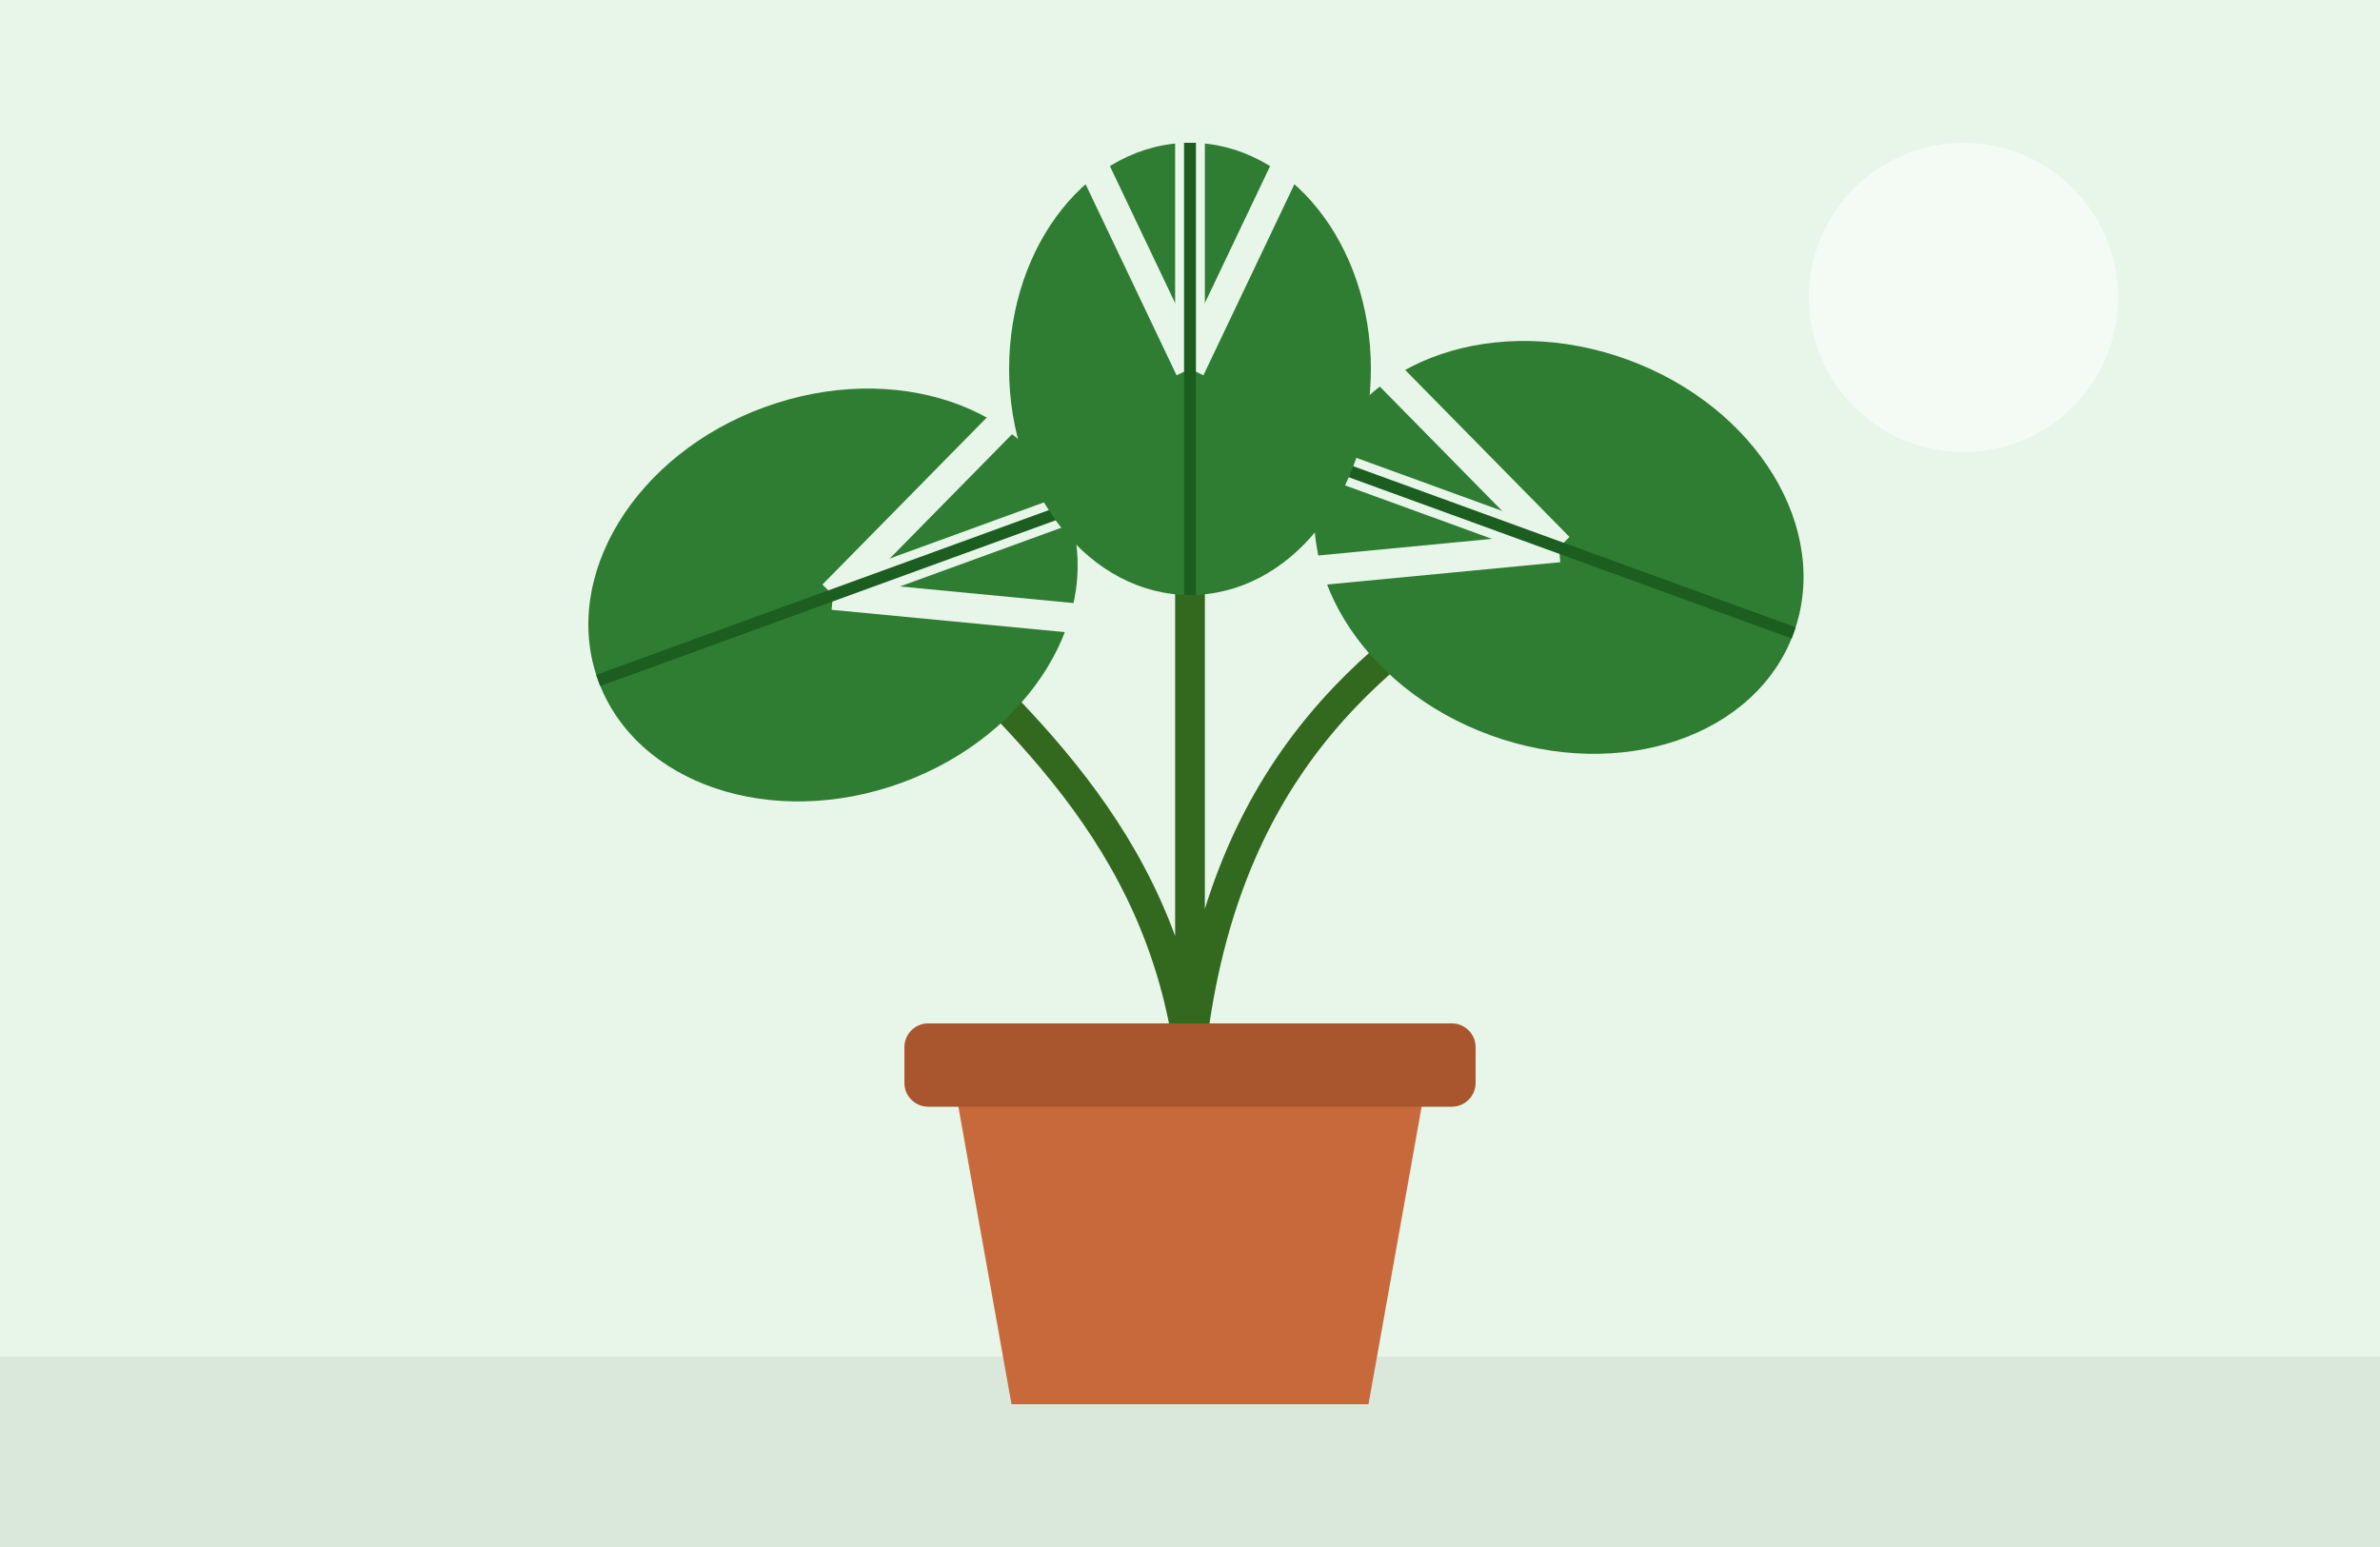
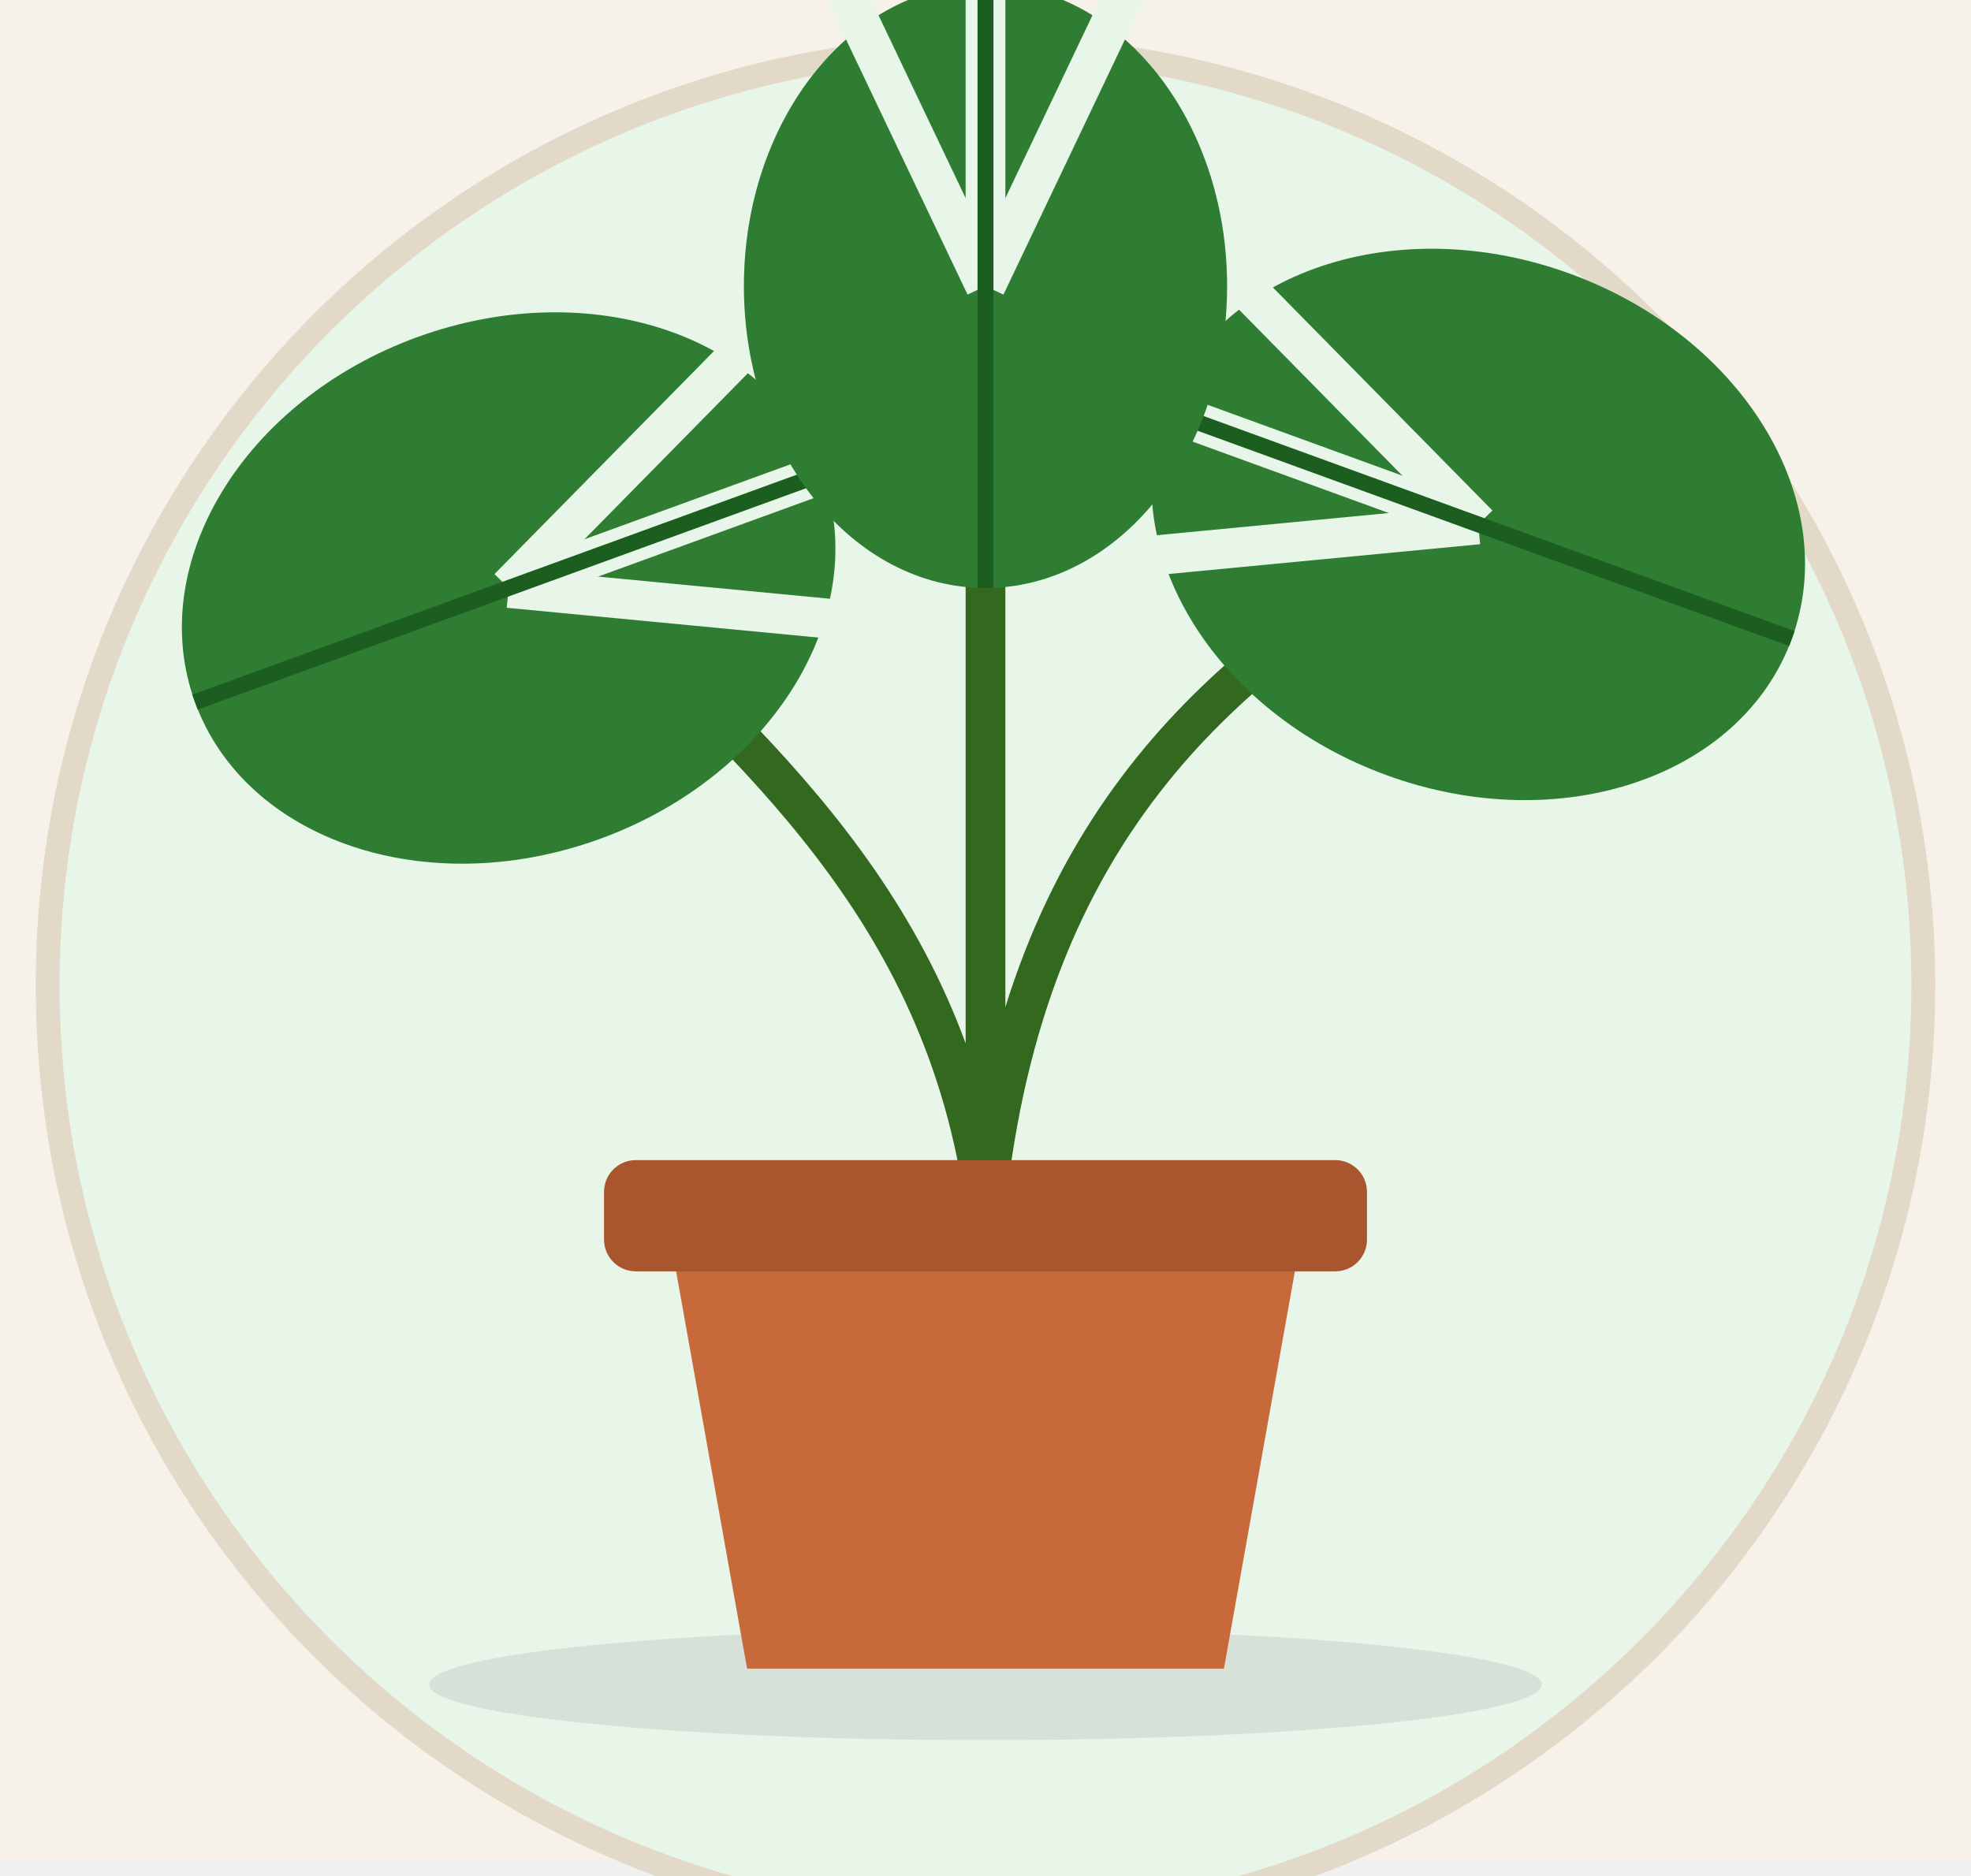
- <svg xmlns="http://www.w3.org/2000/svg" viewBox="0 0 400 260" width="400" height="260">
-   <rect width="400" height="260" fill="#e8f5e9" />
-   <circle cx="330" cy="50" r="26" fill="#fff" opacity="0.5" />
-   <rect x="0" y="228" width="400" height="32" fill="#000" opacity="0.06" />
+ <svg xmlns="http://www.w3.org/2000/svg" viewBox="76 26 248 236" width="248" height="236">
+   <rect width="400" height="260" fill="#f6f1e9" />
+   <circle cx="200" cy="150" r="118" fill="#e8f5e9" />
+   <circle cx="200" cy="150" r="118" fill="none" stroke="#e3d9c9" stroke-width="3" />
+   <ellipse cx="200" cy="238" rx="70" ry="7" fill="#000" opacity="0.08" />
  <path d="M200 178 C195 140 170 120 150 100 M200 178 C205 130 230 110 255 95 M200 178 C200 150 200 120 200 70" stroke="#33691e" stroke-width="5" fill="none" />
  <g transform="rotate(-20 140 100)">
    <ellipse cx="140" cy="100" rx="42" ry="33.6" fill="#2e7d32" />
    <path d="M140 100 L184.1 79.0" stroke="#e8f5e9" stroke-width="5" />
    <path d="M140 100 L184.1 100" stroke="#e8f5e9" stroke-width="5" />
    <path d="M140 100 L184.1 121.0" stroke="#e8f5e9" stroke-width="5" />
    <path d="M98 100 L182 100" stroke="#1b5e20" stroke-width="2" />
  </g>
  <g transform="rotate(200 262 92)">
    <ellipse cx="262" cy="92" rx="42" ry="33.6" fill="#2e7d32" />
    <path d="M262 92 L306.1 71.0" stroke="#e8f5e9" stroke-width="5" />
    <path d="M262 92 L306.1 92" stroke="#e8f5e9" stroke-width="5" />
    <path d="M262 92 L306.1 113.0" stroke="#e8f5e9" stroke-width="5" />
    <path d="M220 92 L304 92" stroke="#1b5e20" stroke-width="2" />
  </g>
  <g transform="rotate(-90 200 62)">
    <ellipse cx="200" cy="62" rx="38" ry="30.4" fill="#2e7d32" />
    <path d="M200 62 L239.9 43.0" stroke="#e8f5e9" stroke-width="5" />
    <path d="M200 62 L239.9 62" stroke="#e8f5e9" stroke-width="5" />
    <path d="M200 62 L239.9 81.0" stroke="#e8f5e9" stroke-width="5" />
    <path d="M162 62 L238 62" stroke="#1b5e20" stroke-width="2" />
  </g>
  <path d="M160 180 L240 180 L230 236 L170 236 Z" fill="#c8693c" />
  <rect x="152" y="172" width="96" height="14" rx="4" fill="#a9552d" />
</svg>
